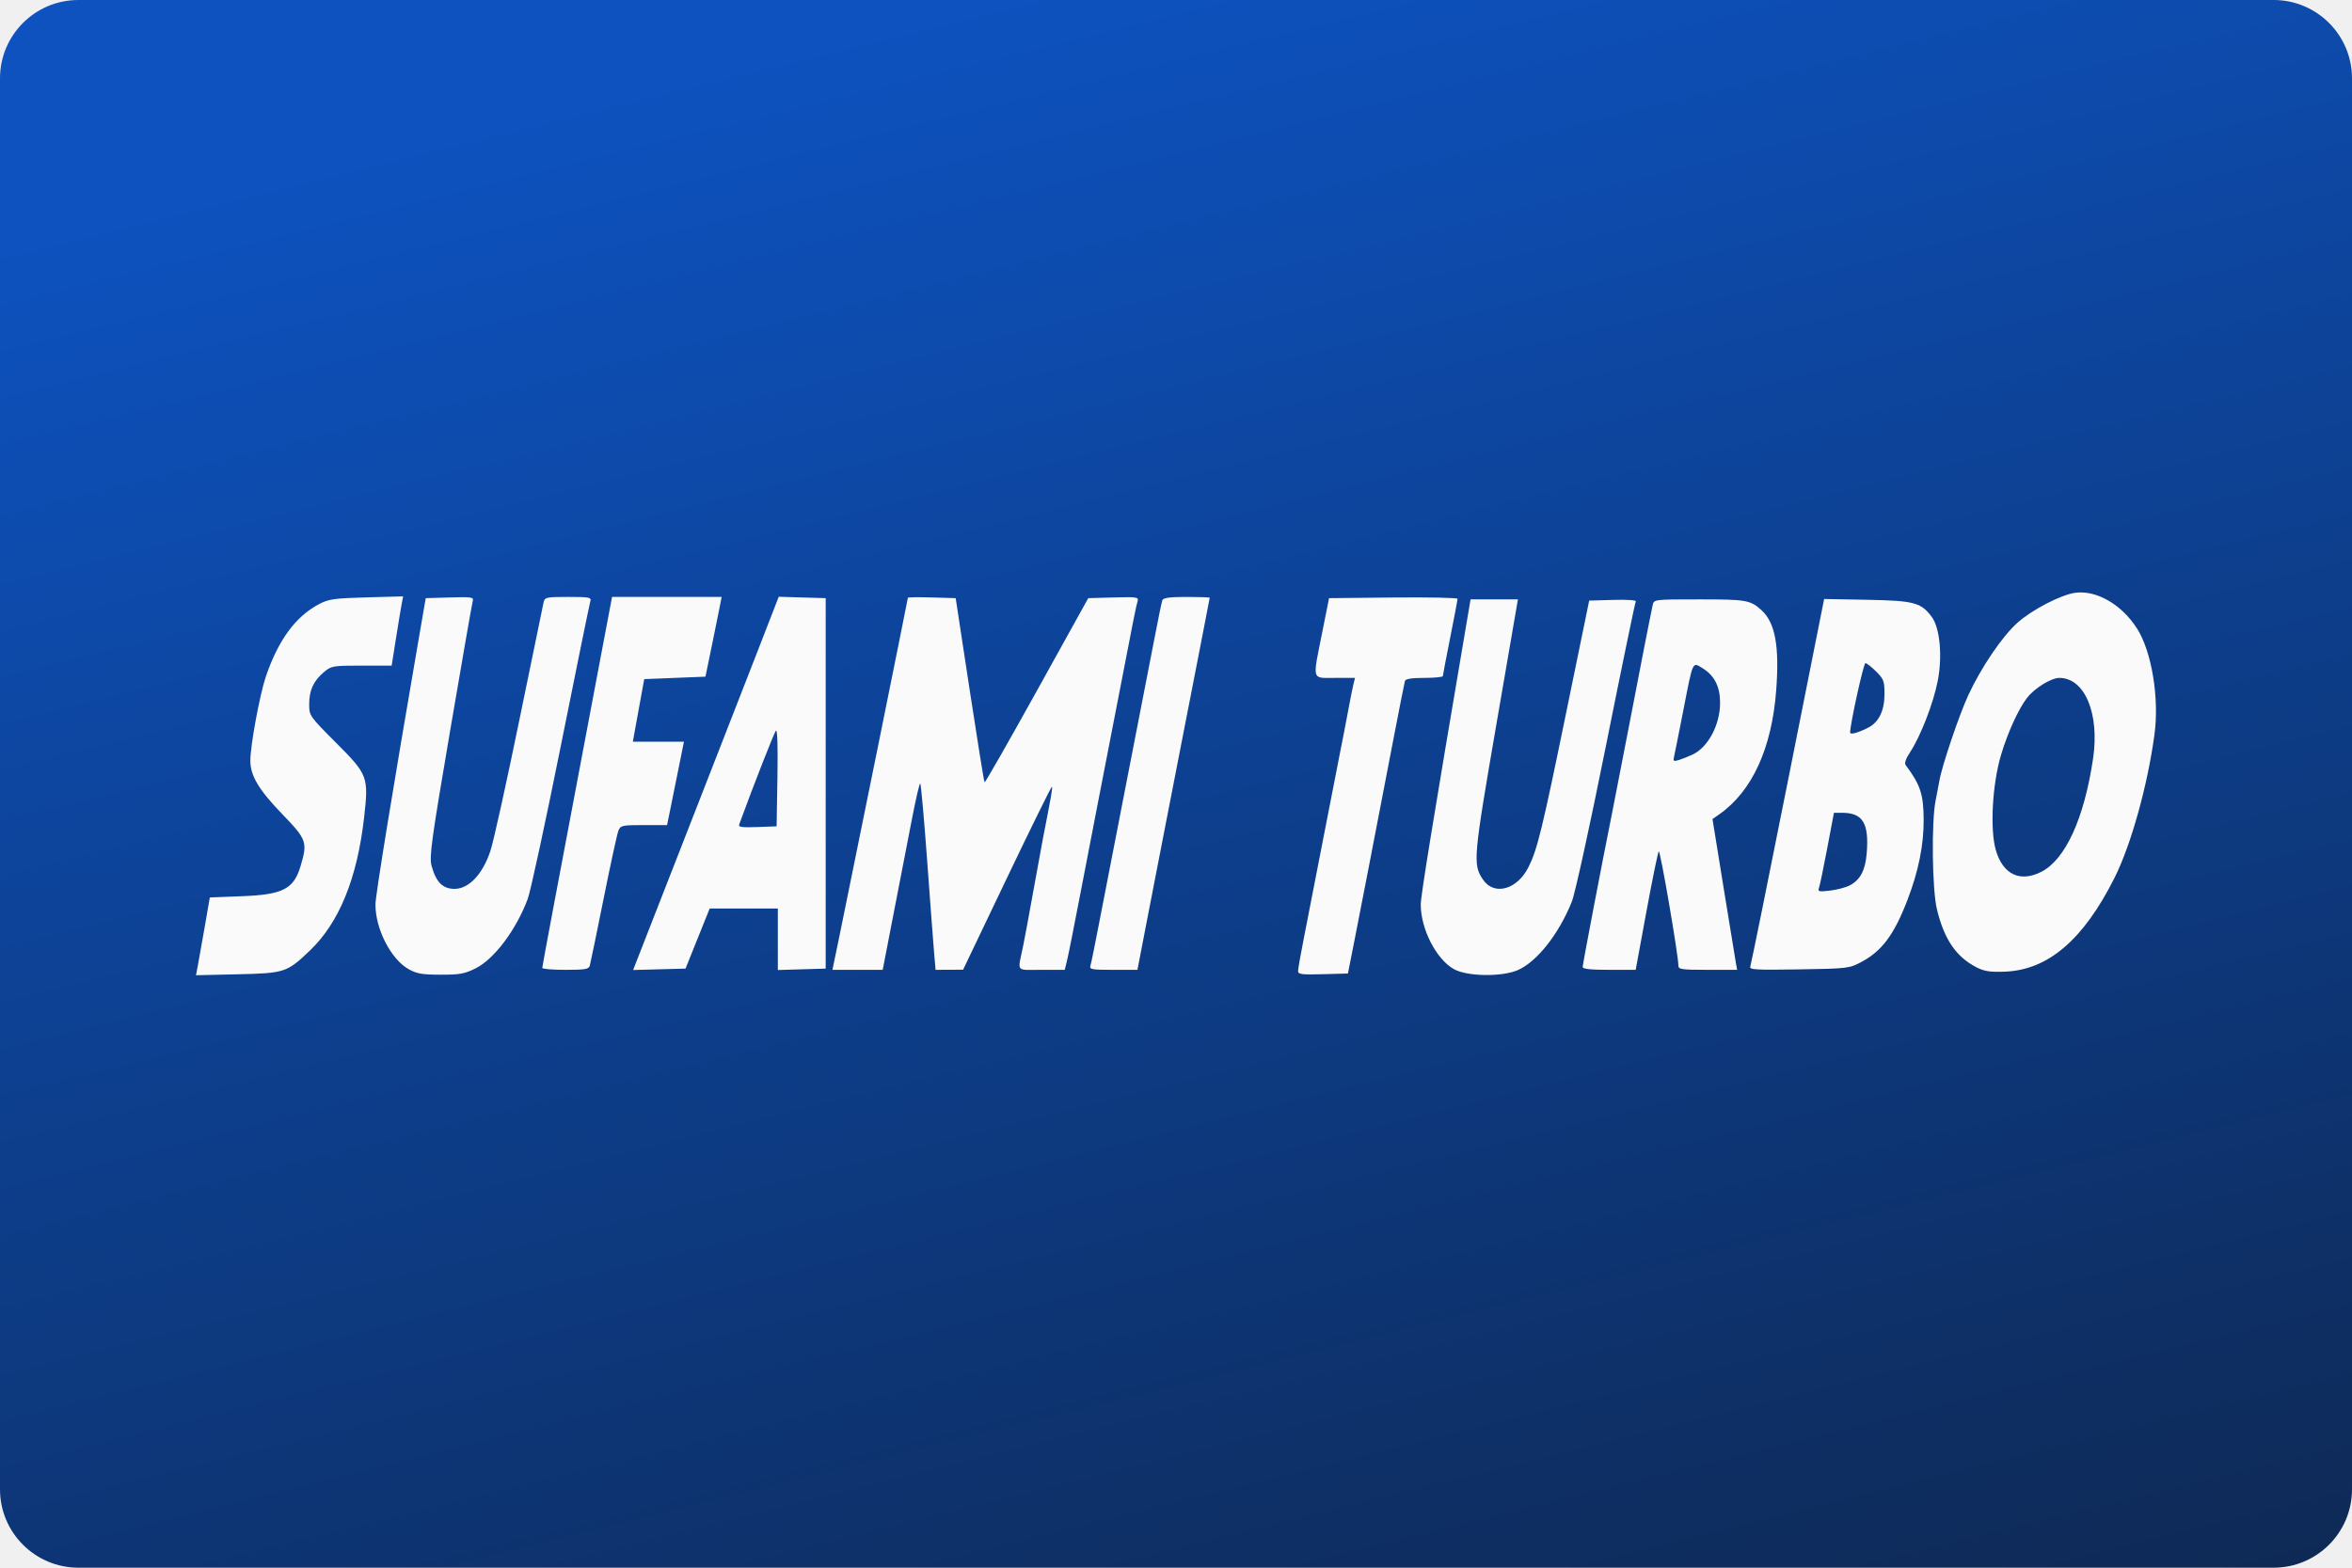
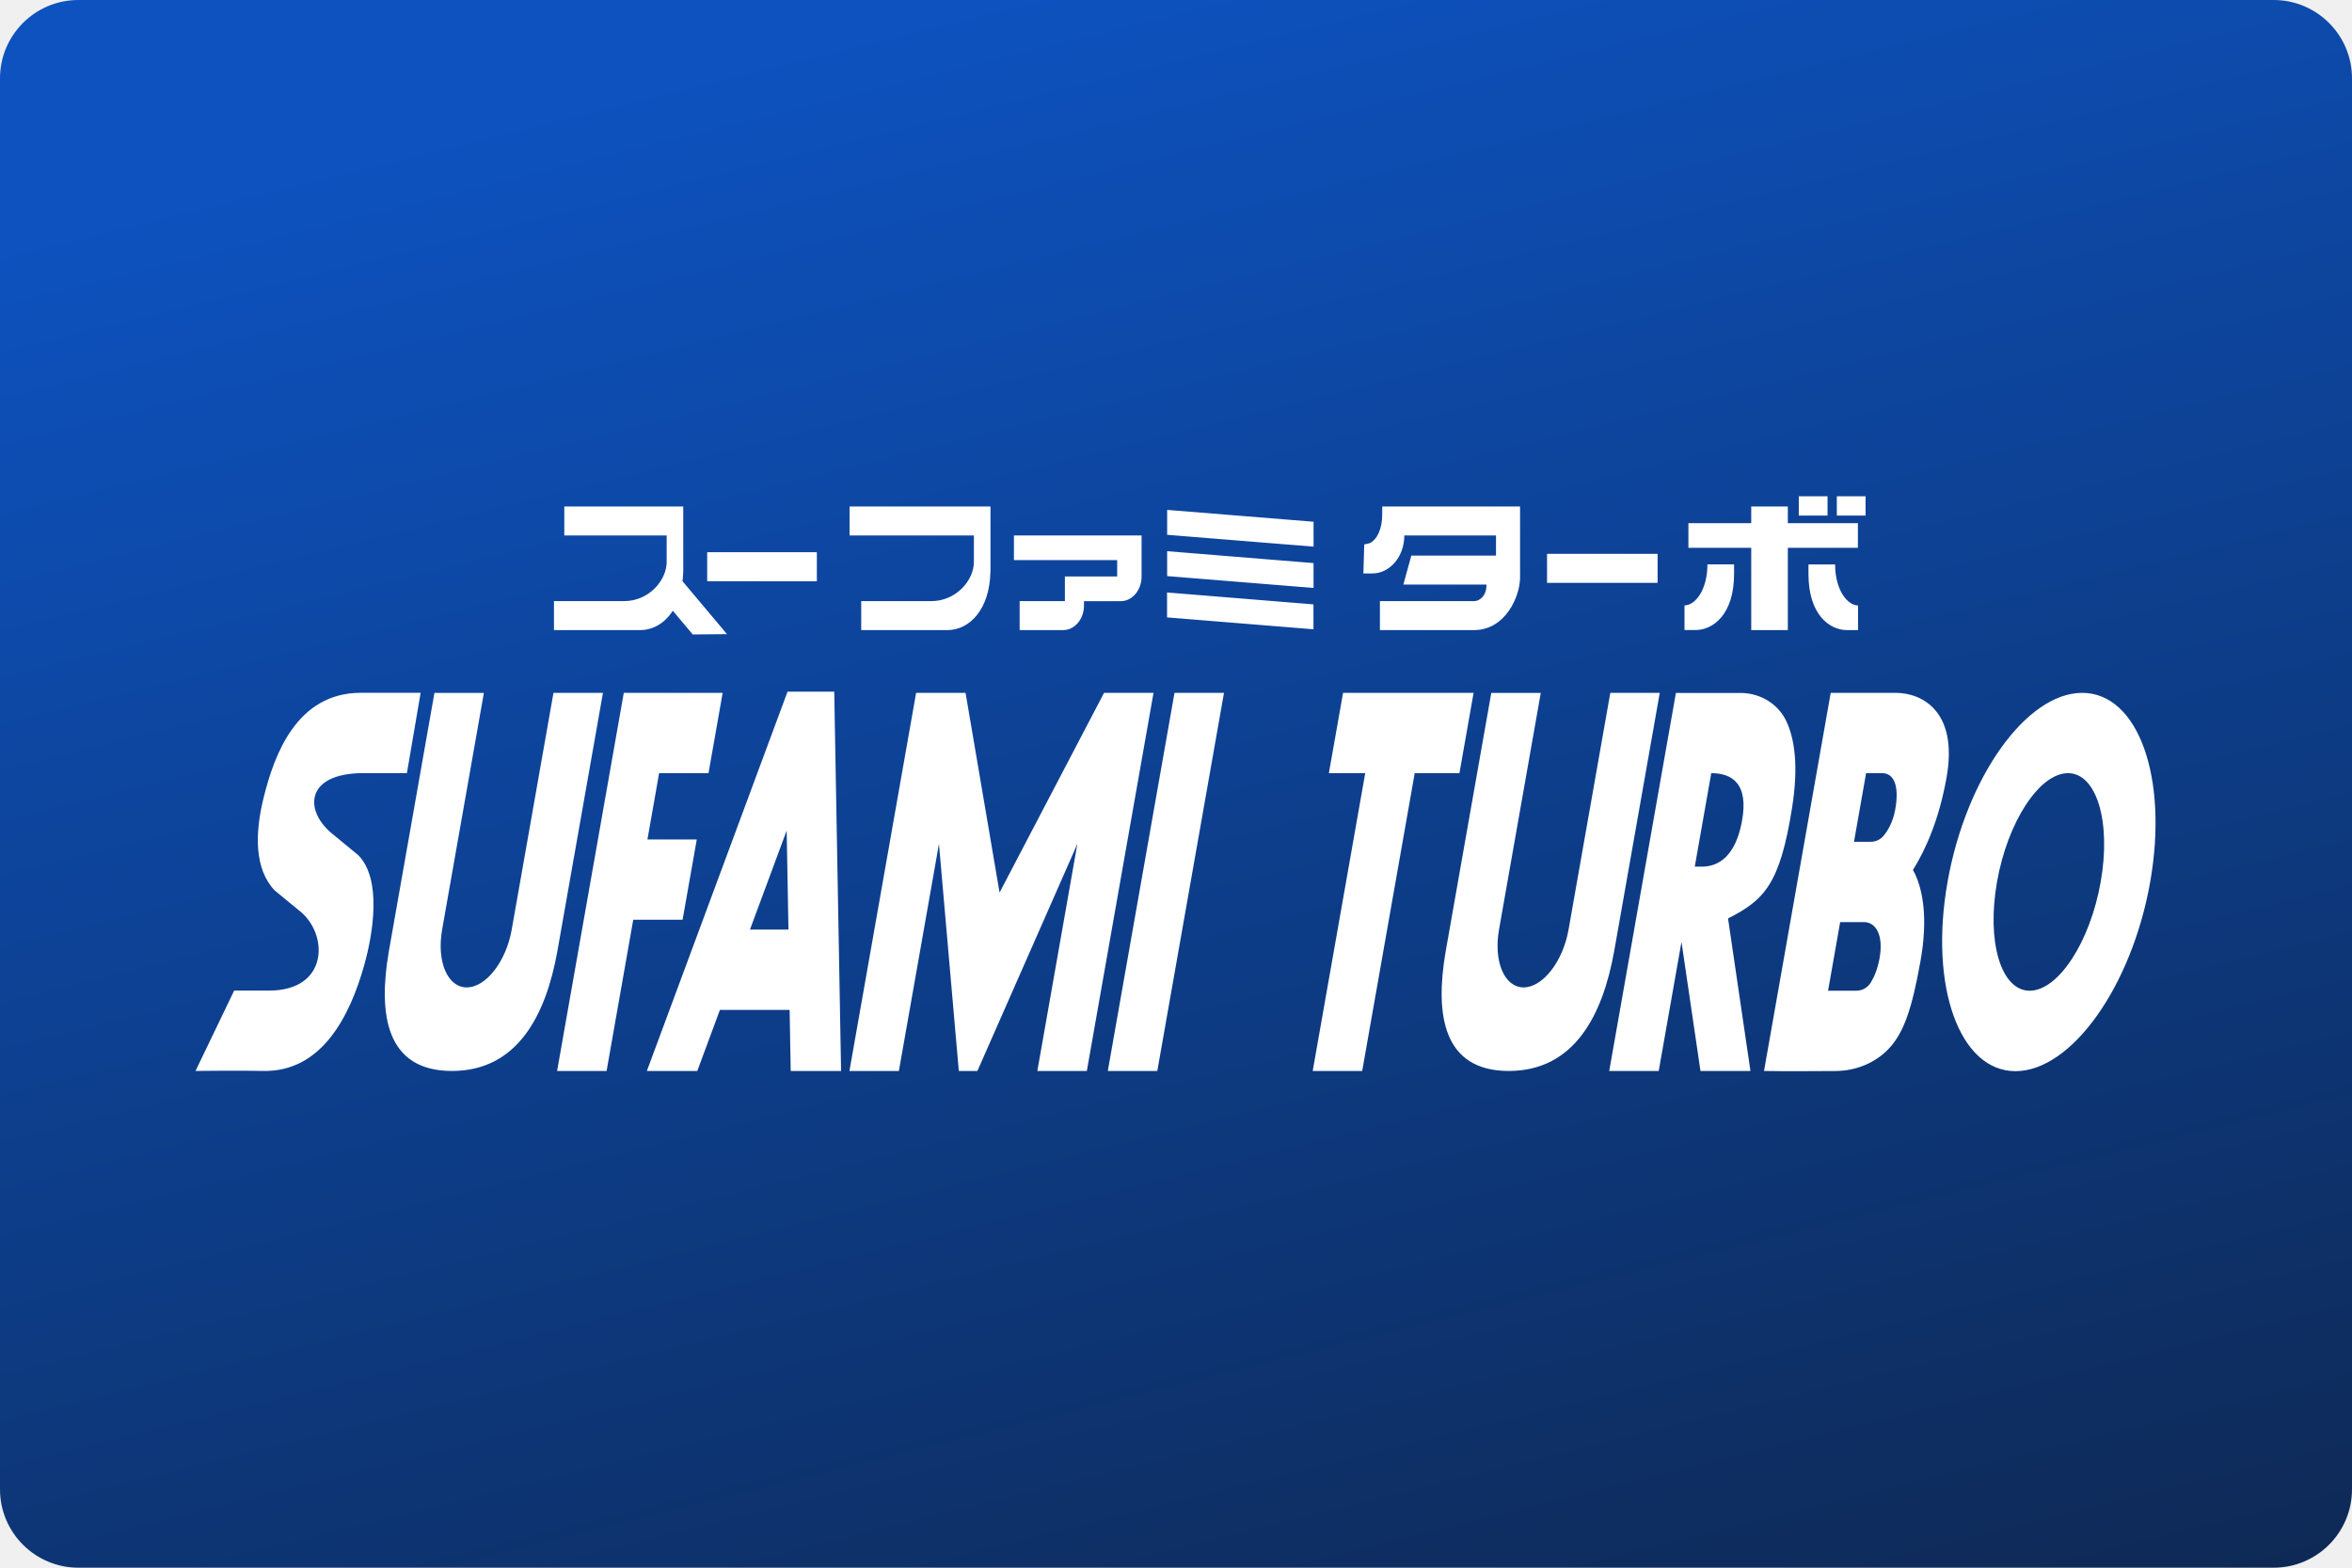
- <svg xmlns="http://www.w3.org/2000/svg" width="480" height="320" version="1.1" viewBox="0 0 480 320">
+ <svg xmlns="http://www.w3.org/2000/svg" width="480" height="320" version="1.1" viewBox="0 0 480 320" xml:space="preserve">
  <defs>
-     <linearGradient id="a" x1="51.436" x2="87.768" y2="146.65" gradientTransform="scale(3.7795)" gradientUnits="userSpaceOnUse">
+     <linearGradient id="a" x1="51.44" x2="87.77" y2="146.6" gradientTransform="scale(3.78)" gradientUnits="userSpaceOnUse">
      <stop stop-color="#0d52bf" offset="0" />
      <stop stop-color="#0e141f" offset="1" />
    </linearGradient>
  </defs>
-   <rect width="480" height="320" ry="16" fill="url(#a)" stroke-linecap="square" stroke-linejoin="round" stroke-width="2" style="paint-order:stroke fill markers" />
-   <path d="m40.369 197.14c0.204-1.061 0.838-4.633 1.409-7.939l1.039-6.009 6.51-0.253c8.437-0.327 10.619-1.451 12.028-6.194 1.44-4.848 1.246-5.391-3.773-10.588-4.749-4.917-6.473-7.798-6.491-10.845-0.018-3.047 1.908-13.513 3.17-17.222 2.541-7.47 6.084-12.281 10.897-14.799 1.936-1.013 3.086-1.174 9.658-1.354l7.46-0.204-0.28 1.433c-0.154 0.788-0.682 3.969-1.173 7.067l-0.892 5.634h-6.124c-5.876 0-6.188 0.053-7.683 1.312-2.14 1.801-3.025 3.715-3.025 6.543 0 2.381 0.035 2.43 5.516 7.927 6.487 6.505 6.636 6.907 5.684 15.284-1.408 12.382-5.093 21.409-11.065 27.106-4.697 4.48-5.117 4.617-14.815 4.838l-8.42 0.191zm43.011 0.681c-3.606-2.033-6.76-8.187-6.76-13.187 0-1.817 3.476-23.149 8.884-54.523l1.381-8.013 4.922-0.144c4.525-0.132 4.902-0.072 4.666 0.751-0.141 0.492-2.214 12.388-4.606 26.434-3.846 22.58-4.285 25.779-3.788 27.603 0.906 3.324 2.276 4.698 4.687 4.698 2.926 0 5.751-3.002 7.329-7.789 0.631-1.913 3.268-13.845 5.861-26.514 2.593-12.67 4.832-23.543 4.975-24.162 0.248-1.072 0.495-1.127 5.042-1.127 4.326 0 4.755 0.084 4.504 0.876-0.153 0.482-2.855 13.722-6.004 29.423-3.149 15.7-6.195 29.798-6.767 31.328-2.373 6.342-6.838 12.294-10.648 14.192-2.235 1.114-3.255 1.298-7.141 1.291-3.769-7e-3 -4.872-0.199-6.537-1.138zm181.53 0.398c0-0.431 0.548-3.537 1.218-6.903 0.67-3.366 2.37-12.092 3.778-19.391 1.408-7.299 2.991-15.411 3.518-18.028 0.527-2.617 1.299-6.61 1.717-8.873 0.418-2.264 0.902-4.686 1.077-5.383l0.318-1.268h-4.06c-4.857 0-4.641 0.76-2.64-9.264l1.4-7.011 13.112-0.134c7.212-0.073 13.112 0.049 13.112 0.273 0 0.223-0.673 3.776-1.496 7.895-0.823 4.119-1.499 7.658-1.502 7.865-4e-3 0.207-1.703 0.376-3.778 0.376-2.583 0-3.831 0.197-3.961 0.626-0.104 0.344-1.098 5.358-2.208 11.142-3.608 18.79-7.119 36.93-8.287 42.814l-1.142 5.759-5.088 0.143c-4.341 0.122-5.088 0.028-5.088-0.64zm31.799-0.398c-3.609-2.035-6.76-8.187-6.76-13.196 0-1.775 2.452-16.84 9.383-57.645l0.787-4.632h9.661l-4.422 25.665c-4.695 27.248-4.797 28.423-2.721 31.512 2.271 3.381 6.977 2.101 9.301-2.53 1.788-3.563 2.784-7.629 7.553-30.86l4.832-23.537 4.889-0.144c2.689-0.079 4.77 0.048 4.625 0.283-0.145 0.235-2.882 13.482-6.082 29.439-3.328 16.597-6.318 30.25-6.986 31.906-2.652 6.57-7.02 12.128-10.922 13.9-3.211 1.458-10.422 1.369-13.136-0.162zm106.68-0.359c-4.184-2.142-6.622-5.716-8.107-11.887-0.972-4.04-1.134-17.873-0.259-22.164 0.309-1.515 0.661-3.356 0.783-4.091 0.481-2.904 4.003-13.34 5.854-17.347 2.63-5.693 6.91-12.021 10.027-14.822 2.969-2.67 8.911-5.759 11.83-6.15 4.331-0.581 9.457 2.375 12.593 7.262 3.006 4.684 4.582 14.198 3.583 21.628-1.401 10.418-4.787 22.579-8.156 29.291-6.356 12.663-13.57 18.83-22.408 19.157-2.98 0.11-4.166-0.071-5.74-0.877zm13.209-19.506c4.917-2.509 8.739-10.869 10.557-23.092 1.366-9.186-1.684-16.491-6.885-16.491-1.645 0-5.024 2.079-6.549 4.028-1.772 2.266-3.993 7.131-5.362 11.746-1.769 5.963-2.266 15.189-1.045 19.389 1.444 4.968 4.943 6.634 9.284 4.419zm-305.93 19.617c0-0.348 2.459-13.441 11.612-61.829l2.629-13.897h22.362l-0.309 1.627c-0.17 0.895-0.912 4.557-1.65 8.138l-1.342 6.51-12.495 0.501-0.868 4.757c-0.477 2.617-1 5.49-1.161 6.385l-0.294 1.627h10.428l-1.185 5.884c-0.652 3.236-1.427 7.067-1.721 8.513l-0.536 2.629h-4.733c-4.437 0-4.761 0.07-5.196 1.127-0.255 0.62-1.615 6.873-3.023 13.897s-2.674 13.164-2.815 13.646c-0.22 0.755-0.912 0.876-4.979 0.876-2.598 0-4.724-0.176-4.724-0.392zm18.985-0.718c0.244-0.629 4.761-12.186 10.037-25.681 5.276-13.496 11.763-30.123 14.414-36.949l4.821-12.411 9.583 0.284v75.617l-9.765 0.287v-12.556h-13.912l-4.926 12.269-10.697 0.284zm29.008-38.2c0.106-6.316-8e-3 -9.831-0.306-9.514-0.361 0.381-4.545 11.063-7.511 19.177-0.184 0.503 0.646 0.615 3.706 0.501l3.943-0.147zm12.65 32.425c2.124-10.262 13.973-68.832 13.973-69.067 0-0.111 2.195-0.138 4.877-0.059l4.877 0.143 2.847 18.699c1.566 10.284 2.937 18.789 3.047 18.899 0.11 0.11 4.916-8.305 10.68-18.699l10.48-18.899 5.171-0.143c4.768-0.132 5.15-0.073 4.9 0.751-0.311 1.026-0.785 3.409-4.313 21.676-1.409 7.299-3.095 15.975-3.745 19.28-0.65 3.305-2.239 11.53-3.53 18.278s-2.558 13.114-2.815 14.147l-0.467 1.878h-4.747c-5.372 0-4.882 0.618-3.764-4.757 0.287-1.377 1.207-6.335 2.046-11.017s1.745-9.64 2.014-11.017c1.751-8.963 2.003-10.416 1.836-10.583-0.102-0.102-4.223 8.259-9.157 18.581l-8.971 18.767-5.615 0.026-0.294-3.38c-0.162-1.859-0.808-10.422-1.435-19.029-0.628-8.607-1.263-15.649-1.411-15.649s-0.872 3.099-1.608 6.886c-0.736 3.787-2.397 12.35-3.691 19.029l-2.353 12.144h-10.258l1.425-6.886zm51.235 6.009c0.15-0.482 0.94-4.369 1.755-8.638 0.815-4.269 1.823-9.452 2.24-11.518 0.417-2.066 1.905-9.728 3.308-17.026 1.402-7.299 2.98-15.411 3.505-18.028 0.526-2.617 1.553-7.898 2.284-11.736 0.73-3.838 1.441-7.275 1.58-7.637 0.184-0.479 1.532-0.658 4.957-0.658 2.587 0 4.704 0.076 4.704 0.169 0 0.093-0.772 4.093-1.715 8.889-0.944 4.796-2.873 14.692-4.288 21.99-1.415 7.299-3.212 16.538-3.995 20.532-0.782 3.994-2.171 11.148-3.086 15.9l-1.664 8.638h-4.929c-4.465 0-4.904-0.083-4.656-0.876zm100.45 0.281c0-0.563 3.943-21.202 6.009-31.455 0.527-2.617 2.105-10.729 3.505-18.028 2.441-12.722 4.261-22.013 4.782-24.413 0.243-1.119 0.307-1.127 9.532-1.127 9.557 0 10.391 0.145 12.65 2.191 2.807 2.544 3.687 7.284 3.021 16.291-0.876 11.864-4.912 20.688-11.606 25.379l-1.401 0.982 2.265 14.01c1.246 7.706 2.378 14.63 2.515 15.388l0.25 1.377h-5.997c-5.379 0-5.997-0.09-5.994-0.876 8e-3 -2.055-3.705-23.659-4.005-23.303-0.181 0.216-1.314 5.745-2.518 12.286l-2.188 11.893h-5.412c-3.845 0-5.412-0.172-5.412-0.595zm22.385-43.325c3.201-1.479 5.66-6.088 5.657-10.602-2e-3 -3.309-1.163-5.577-3.624-7.078-2.052-1.252-1.876-1.647-3.904 8.767-0.858 4.407-1.687 8.544-1.841 9.194-0.25 1.054-0.15 1.143 0.915 0.821 0.657-0.199 1.916-0.695 2.797-1.102zm11.823 43.234c0.16-0.417 3.616-17.466 7.68-37.886l7.388-37.126 8.789 0.164c9.577 0.179 10.985 0.551 13.169 3.481 1.674 2.246 2.215 8.047 1.221 13.102-0.905 4.605-3.511 11.311-5.656 14.552-0.848 1.281-1.169 2.223-0.887 2.6 3.013 4.034 3.647 5.958 3.675 11.144 0.026 5.169-1.054 10.535-3.3 16.379-2.74 7.129-5.201 10.435-9.448 12.691-2.437 1.295-2.776 1.335-12.712 1.493-8.958 0.143-10.173 0.07-9.918-0.596zm20.275-16.541c2.166-1.12 3.203-3.083 3.485-6.595 0.491-6.11-0.8-8.23-5.012-8.23h-1.678l-1.382 7.3c-0.76 4.015-1.519 7.656-1.686 8.092-0.262 0.682 0.054 0.75 2.257 0.489 1.409-0.167 3.216-0.642 4.016-1.056zm3.754-32.19c2.201-1.12 3.354-3.473 3.356-6.848 1e-3 -2.665-0.152-3.083-1.701-4.632-0.936-0.936-1.921-1.703-2.189-1.703-0.383 0-3.132 12.488-3.122 14.181 4e-3 0.474 1.642 0.026 3.655-0.998z" fill="#fafafa" stroke-width=".501" />
-   <style type="text/css">.st0{fill:#FC0C18;}
- 	.st1{fill:#FC0C18;}</style>
+   <rect width="480" height="320" ry="16" fill="url(#a)" />
+   <path d="m367.1 101.3v3.937h5.867v-3.937zm7.764 0v3.937h5.865v-3.937zm-259.7 2.082v5.92h20.89v5.375c0 3.845-3.678 8.023-8.68 8.023h-14.32v5.918h17.58c2.6 0 5.026-1.378 6.668-3.955l4.074 4.842 6.992-0.062-9.076-10.8c0.066-0.578 0.11-1.176 0.125-1.799h0.021v-13.46zm58.22 0v5.92h25.37v5.375c0 3.845-3.676 8.023-8.678 8.023h-14.32v5.918h17.58c4.564 0 8.598-4.24 8.785-11.77h0.019v-13.46zm108.7 0v1.668c0 2.99-1.093 5.148-2.594 5.846l-1.072 0.24-0.053 1.719-0.125 4.199h1.834c3.605 0 6.521-3.47 6.521-7.752h18.71v4.104h-17.28l-1.627 5.92h16.95v0.332c0 1.678-1.145 3.043-2.562 3.043h-19.17v5.918h19.19c6.512 0 9.41-7.013 9.41-10.7v-14.54h-27.86zm75.31 0v3.408h-12.82v5.033h12.82v16.79h7.471v-16.79h14.3v-5.033h-14.3v-3.408zm-119.2 0.699v5.084l29.88 2.418v-5.084zm-31.27 5.221v5.021h21.07v3.344h-10.67v5.033h-9.232v5.918h8.889c2.344 0 4.24-2.249 4.24-5.031v-0.877h7.512c2.344 0 4.242-2.249 4.242-5.031v-8.377zm31.27 3.209v5.084l29.88 2.418v-5.074zm-93.87 0.207v5.92h22.38v-5.92zm171.4 0.334v5.918h22.56v-5.918zm32.73 2.146c0 5.23-2.5 8.377-4.678 8.377v5.033h2.24c3.553 0 7.877-3.127 7.877-11.47v-1.937zm20.62 0.01v1.939c0 8.346 4.314 11.47 7.877 11.47h2.24v-5.031c-2.167-0.01-4.678-3.159-4.678-8.379zm-130.9 5.73v5.086l29.88 2.428v-5.086zm-77.45 20.24-28.71 77.43h10.29l4.615-12.46h14.23l0.219 12.46h10.28l-1.395-77.43zm-87.07 0.238c-13.16 0-17.7 12.75-19.83 21.32-1.834 7.346-1.927 14.64 2.23 19.02l4.969 4.084c6.054 4.626 6.189 16.36-6.105 16.36h-7.127l-7.887 16.4s9.877-0.104 13.67 0c12.01 0.333 17.83-11.06 20.81-21.78 1.75-6.304 3.583-17.4-1.293-22.28l-4.959-4.094c-6.054-4.626-6.189-12.64 6.105-12.64h8.805l2.803-16.39zm39.3 0.012-8.523 48.33c-1.146 6.512-5.252 11.79-9.18 11.79-3.918 0-6.168-5.273-5.021-11.79l8.521-48.32h-10.09l-9.314 52.8c-2.219 12.88-0.542 24.37 12.89 24.37 13.44-0.01 19.17-11.5 21.5-24.38l0.051-0.281 9.264-52.52zm14.35 0-13.61 77.18h10.1l5.439-30.87h10.07l2.896-16.38h-10.07l2.385-13.54h10.08l2.887-16.39h-15.12zm59.66 0-13.61 77.18h10.09l8.18-46.35 4.053 46.35h3.793l20.4-46.35-8.168 46.35h10.1l13.61-77.18h-10.1v0.01l-21.32 40.75-6.939-40.75v-0.01zm52.73 0-13.61 77.18h10.1l13.61-77.18zm34.4 0-2.896 16.39h7.42l-10.72 60.79h10.1l10.72-60.79h9.127l2.887-16.39zm54.54 0-8.521 48.33c-1.146 6.502-5.252 11.79-9.17 11.79s-6.168-5.273-5.021-11.79l8.521-48.32h-10.1l-9.314 52.8c-2.219 12.88-0.542 24.37 12.89 24.37 13.44-0.01 19.17-11.5 21.49-24.38l0.053-0.281 9.264-52.52zm44.98 0-13.61 77.18c3.991 0.073 10.39 0.041 14.61 0.01 4.043-0.031 7.973-1.563 10.78-4.48 3.105-3.24 4.792-8.137 6.543-17.96 1.542-8.679 0.499-14.3-1.105-17.78-0.135-0.281-0.281-0.552-0.438-0.812 2.772-4.449 5.376-10.55 6.855-18.84 2.428-13.57-5.011-17.32-10.38-17.32h-4.459zm51.33 0c-11.42 0-23.72 17.28-27.49 38.61s2.45 38.61 13.87 38.61c11.42 0 23.72-17.28 27.49-38.61 3.751-21.33-2.45-38.61-13.87-38.61zm-82.92 0.01-13.61 77.17h10.1l4.646-26.35 3.875 26.35h10.2l-4.574-31.13c7.471-3.793 10.58-7.085 13.04-22.41 1.427-8.856 0.49-14.41-1.156-17.88-1.678-3.563-5.376-5.74-9.314-5.74h-12.08zm7.211 16.38c4.168 0 7.762 2.053 6.23 10.01-1.365 7.085-4.835 9.074-8.148 9.074h-1.447zm31.6 0h3.271c2.459 0 3.532 2.656 2.678 7.418-0.479 2.647-1.563 4.397-2.428 5.418-0.636 0.75-1.583 1.168-2.562 1.168h-3.428zm41.21 0c5.845 0 8.835 9.94 6.668 22.2-2.157 12.26-8.647 22.21-14.49 22.21-5.845 0-8.827-9.941-6.67-22.21 2.157-12.26 8.649-22.2 14.49-22.2zm-261.5 11.72 0.365 20.21h-7.857zm215 18.68h4.834c2.459 0 4.054 2.647 3.199 7.408-0.406 2.282-1.146 3.896-1.803 4.959-0.625 1.011-1.718 1.637-2.906 1.637h-5.793z" fill="#fff" />
</svg>
